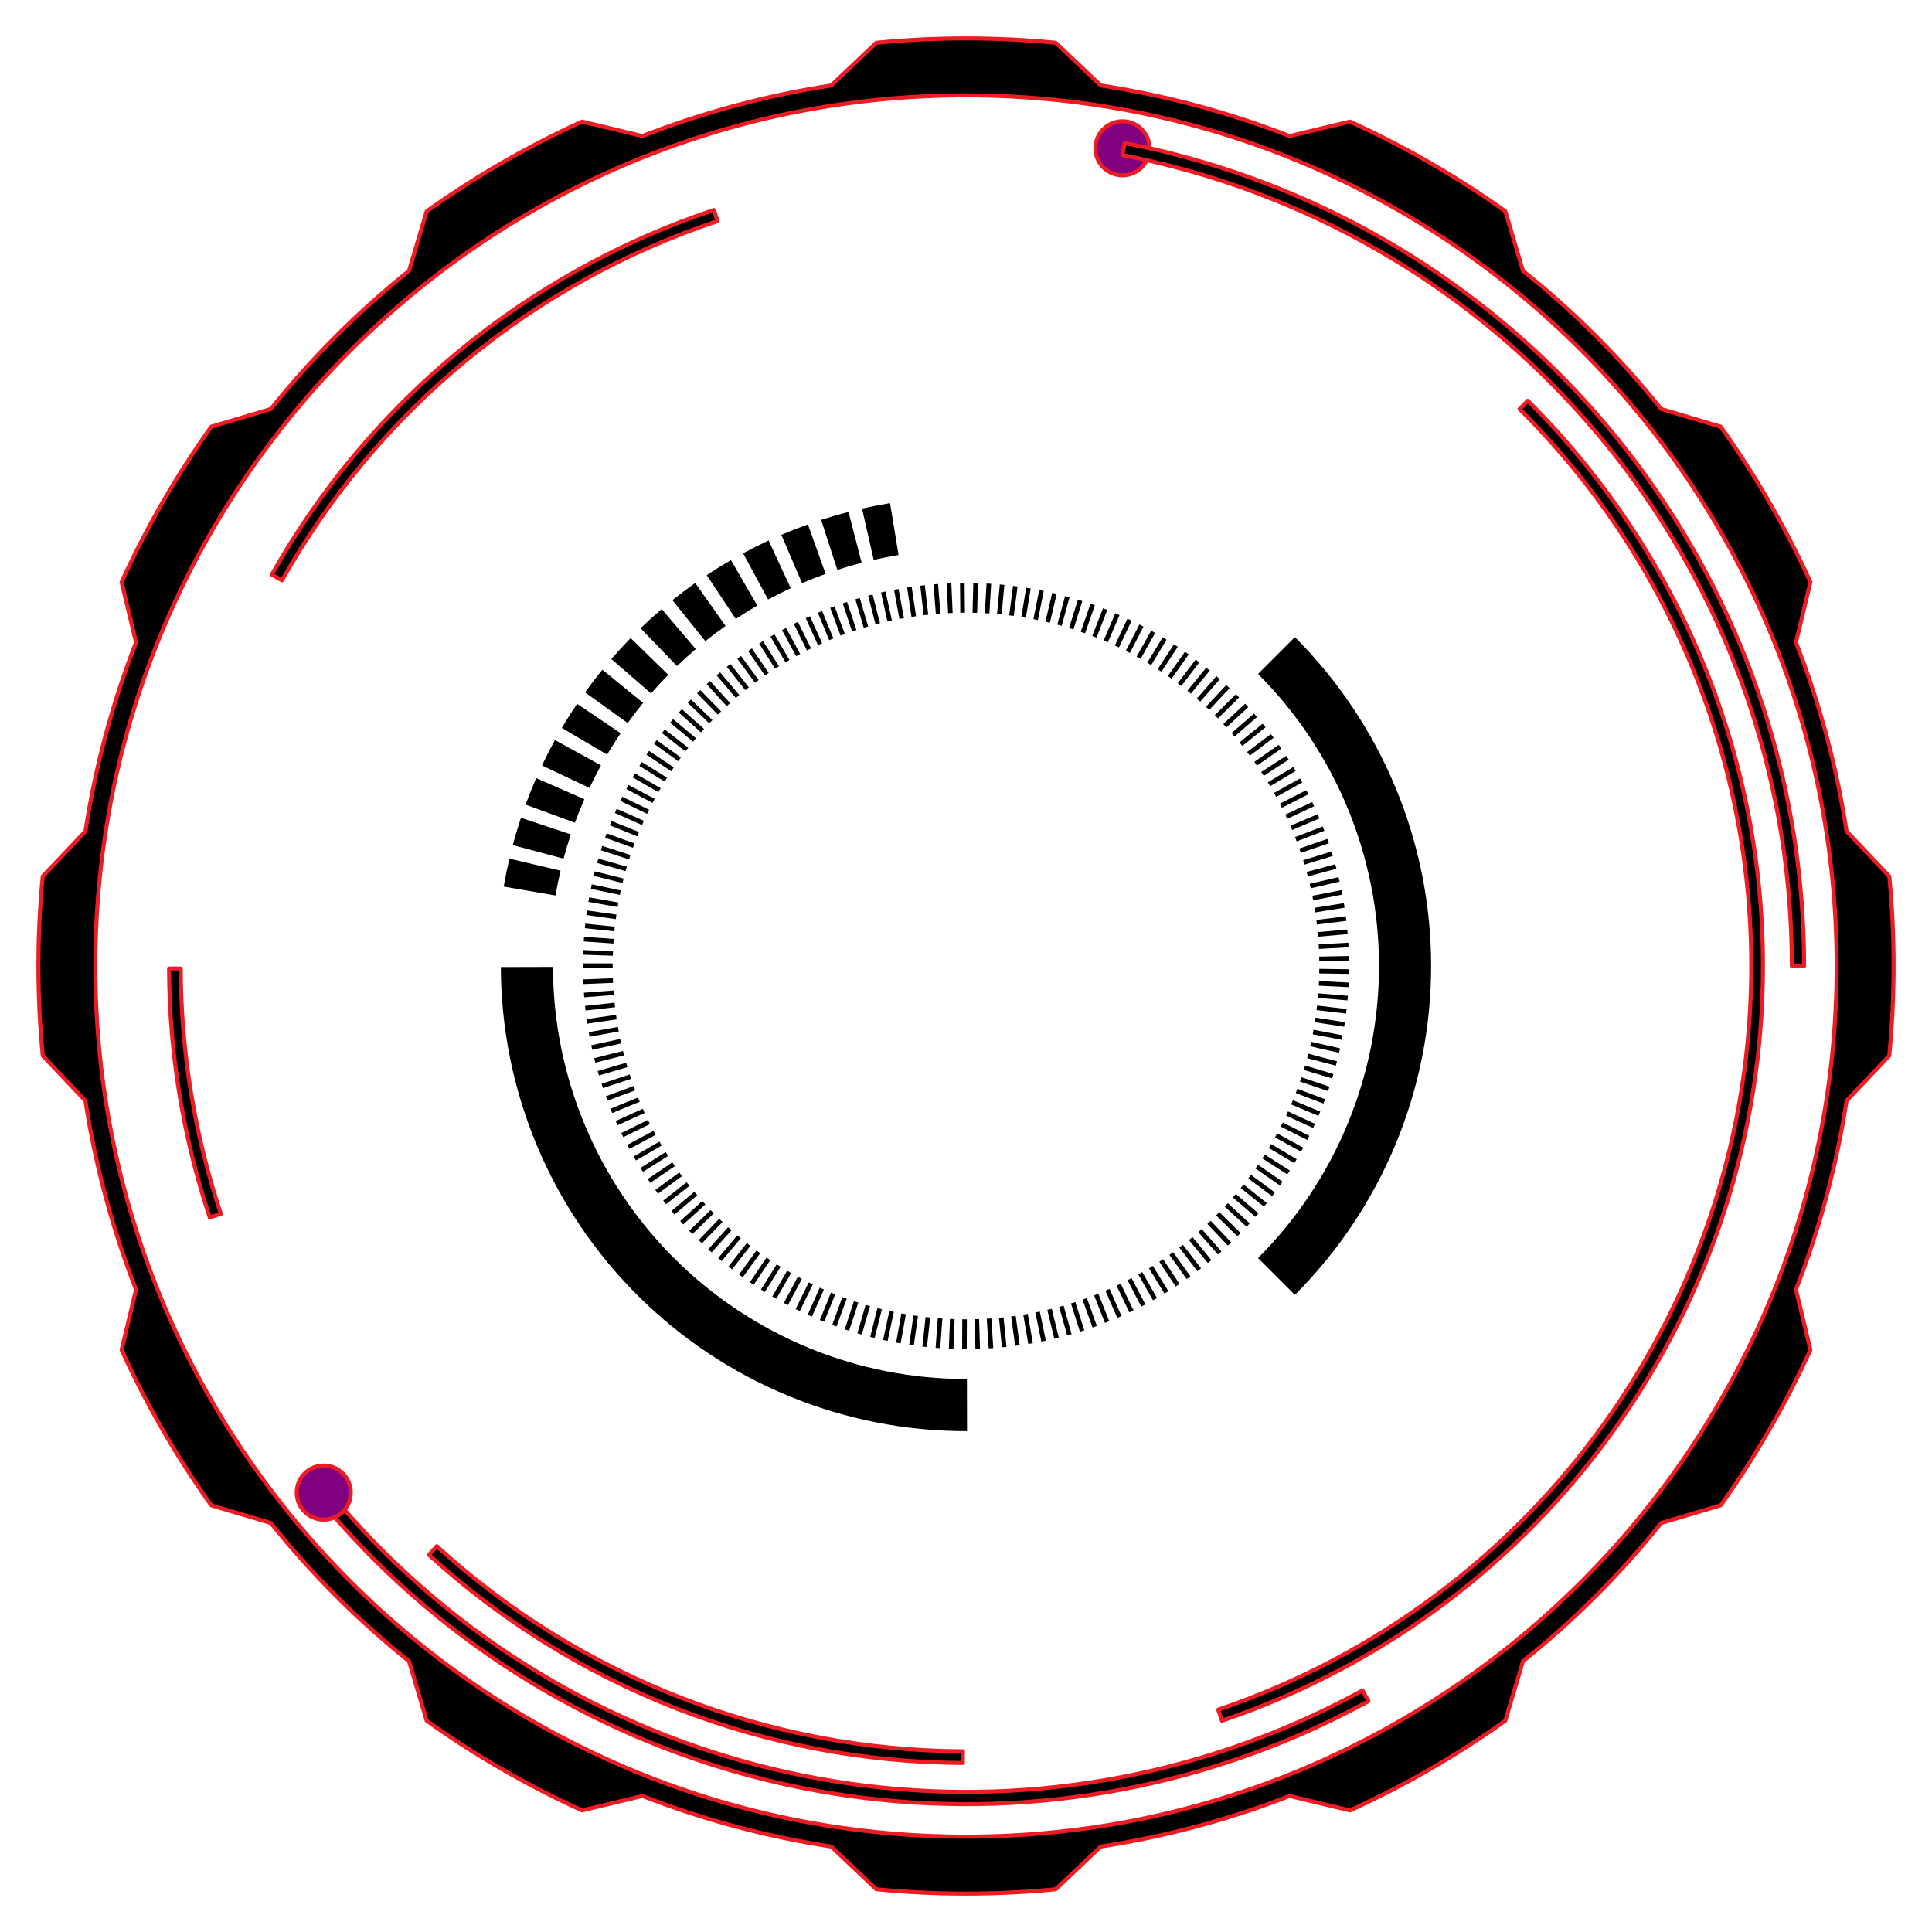
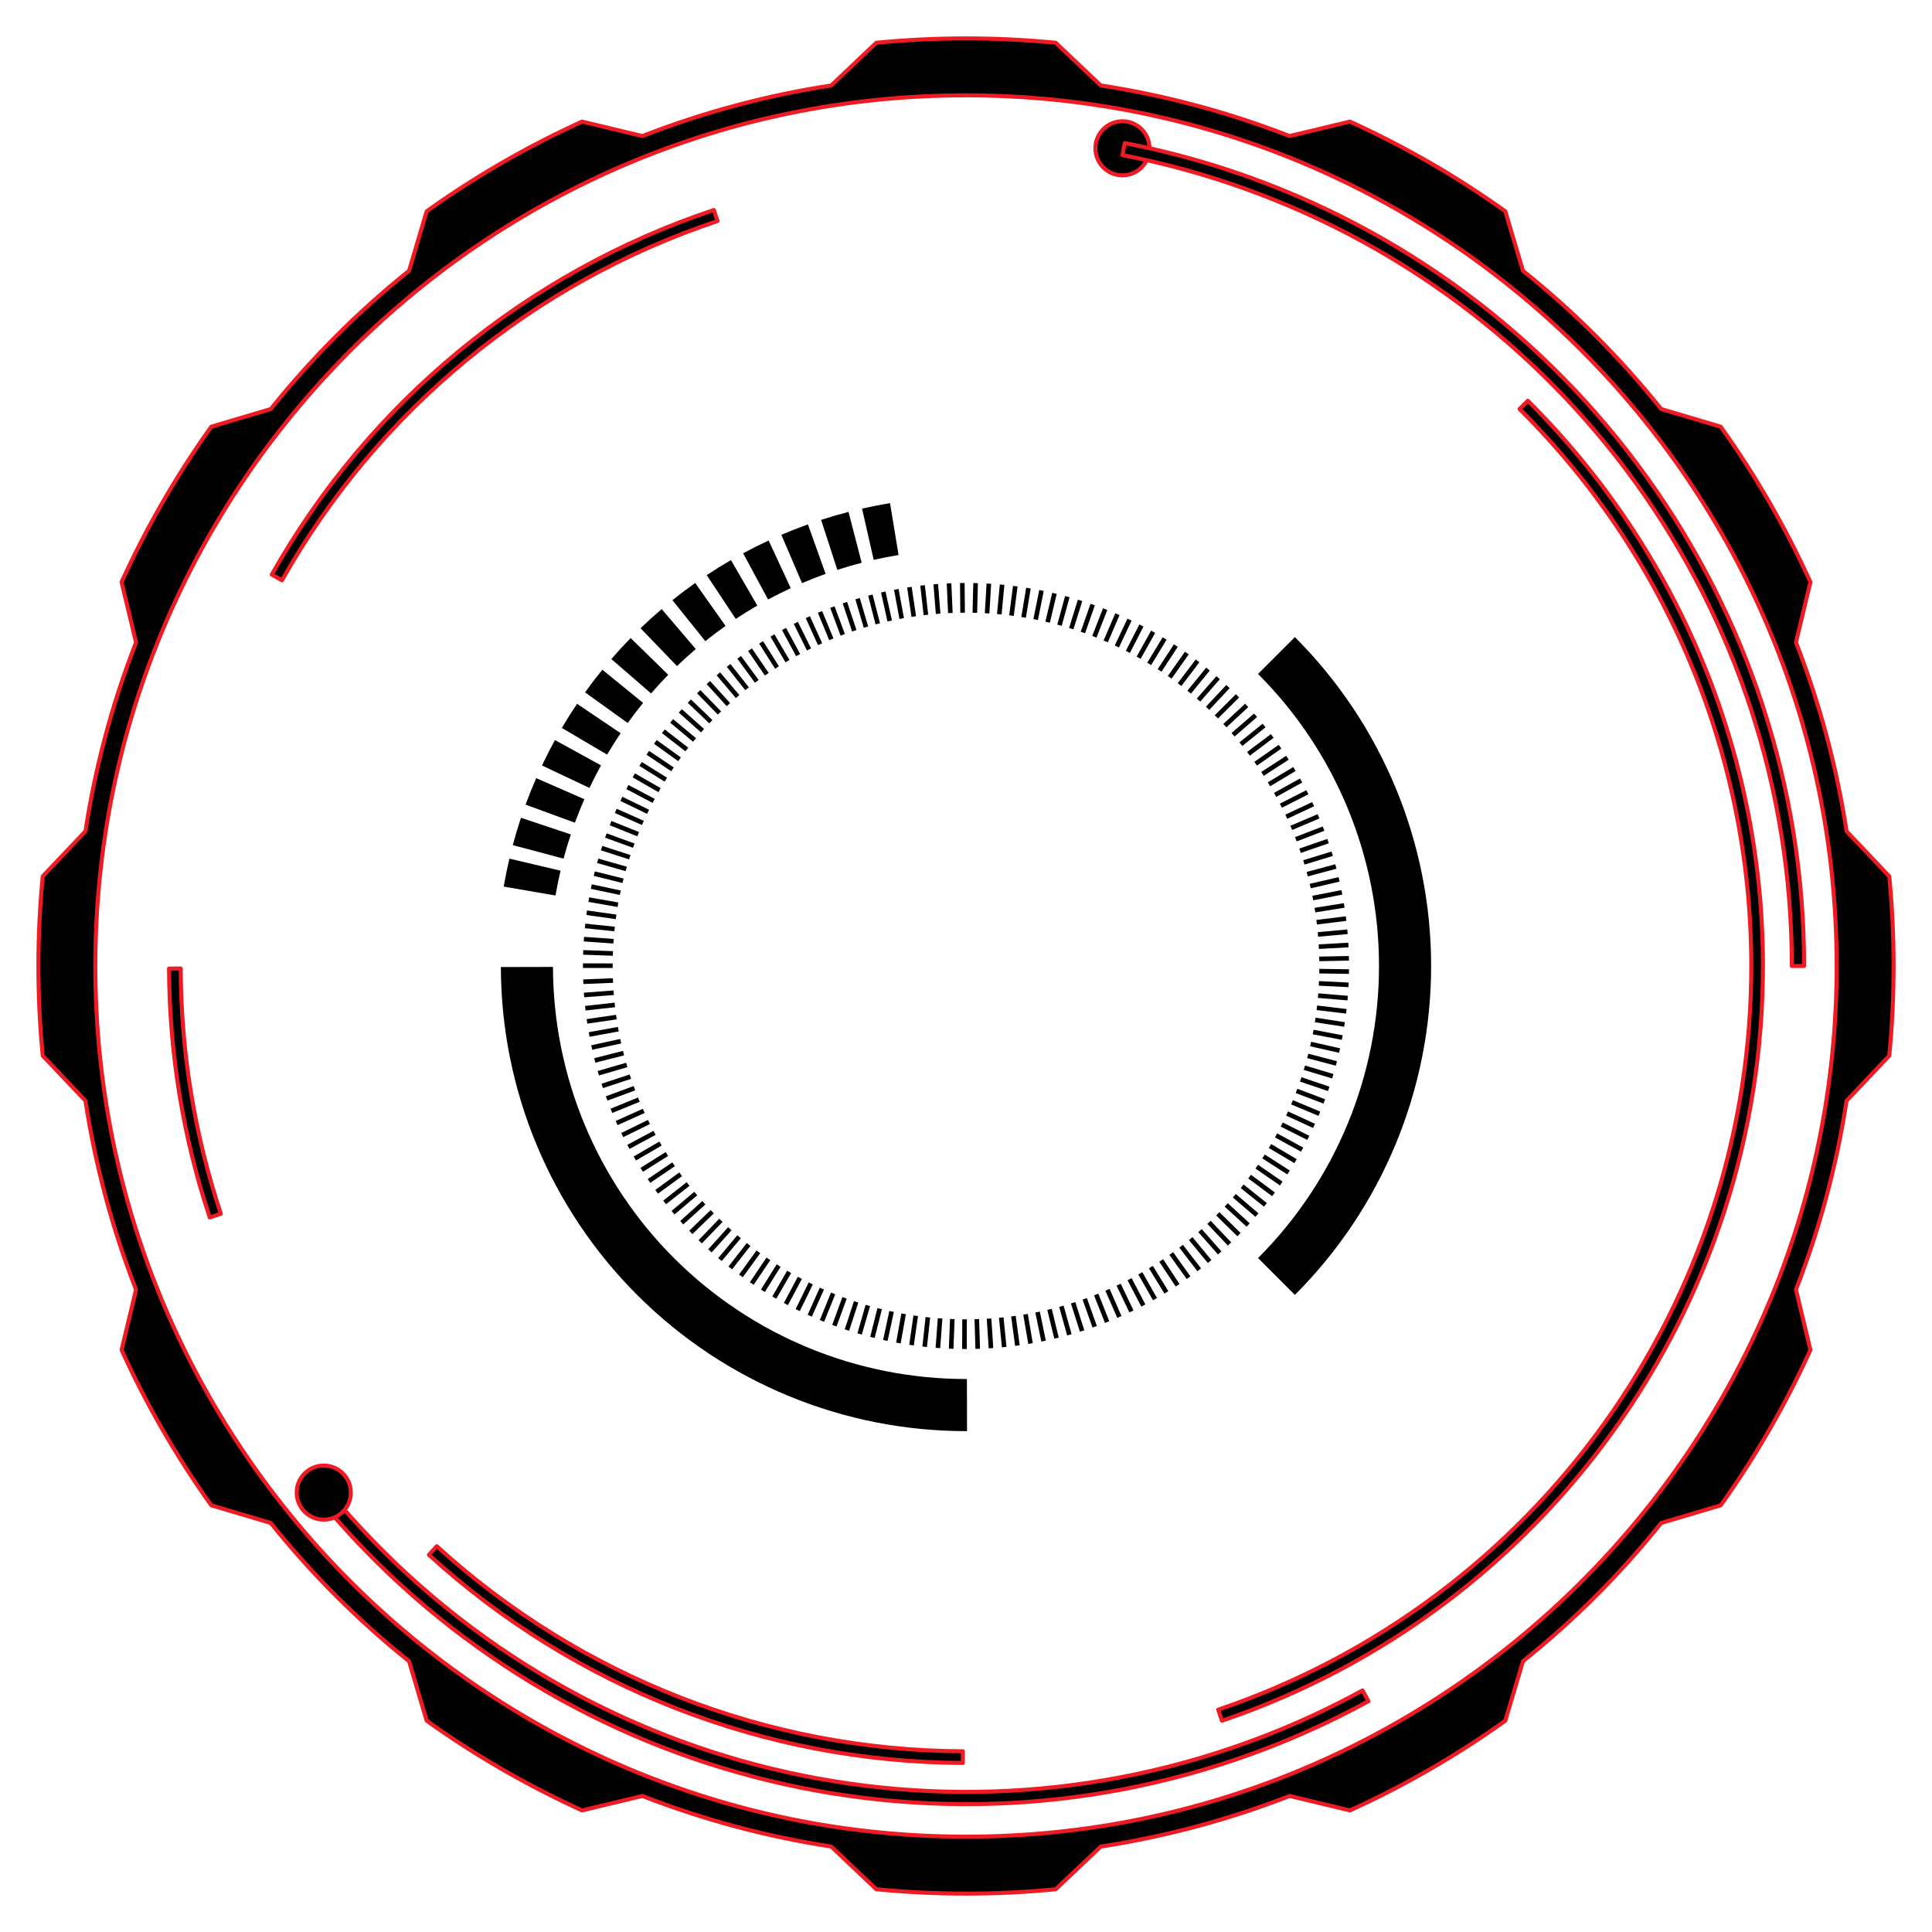
<svg xmlns="http://www.w3.org/2000/svg" xmlns:xlink="http://www.w3.org/1999/xlink" width="100%" height="100%" viewBox="0 0 4000 4000" version="1.1" style="fill-rule:evenodd;clip-rule:evenodd;stroke-linecap:round;stroke-linejoin:round;stroke-miterlimit:1.5;">
  <use xlink:href="#_Image1" x="456.996" y="457.124" width="3085.98px" height="3086.04px" transform="matrix(0.999993,0,0,0.99969,0,0)" />
  <path d="M2529.93,3562.59c671.354,-227.681 1122.24,-858.75 1120.06,-1567.66c-1.345,-437.606 -176.473,-856.753 -486.858,-1165.24l-17.011,17.115c305.845,303.971 478.412,716.989 479.738,1148.19c2.147,698.539 -442.145,1320.38 -1103.68,1544.73l7.75,22.853Z" style="stroke:#ED1C24;stroke-width:8.33px;" />
  <path d="M1477.96,434.76c-388.13,129.45 -714.322,398.487 -915.263,754.893l21.021,11.851c198.002,-351.193 519.423,-616.296 901.877,-743.852l-7.635,-22.892Z" style="stroke:#ED1C24;stroke-width:8.33px;" />
  <path d="M888.071,3219.06c302.289,275.724 696.238,429.302 1105.38,430.925l0.096,-24.131c-403.161,-1.6 -791.349,-152.931 -1089.22,-424.622l-16.262,17.828Z" style="stroke:#ED1C24;stroke-width:8.33px;" />
  <path d="M350.009,2005.3c0.563,175.162 29.014,349.117 84.284,515.331l22.898,-7.615c-54.462,-163.783 -82.496,-335.193 -83.051,-507.793l-24.131,0.077Z" style="stroke:#ED1C24;stroke-width:8.33px;" />
  <path d="M663.312,3106.45c475.376,574.298 1264.46,780.759 1960.19,512.875c71.968,-27.711 142.009,-60.189 209.657,-97.218l-12.185,-22.26c-66.658,36.487 -135.675,68.49 -206.591,95.795c-685.554,263.966 -1463.1,60.525 -1931.52,-505.374l-19.55,16.182Z" style="stroke:#ED1C24;stroke-width:8.33px;" />
-   <circle fill="purple" cx="2323.91" cy="307" r="56" style="stroke:#ED1C24;stroke-width:8.33px;" />
-   <circle fill="purple" cx="670.312" cy="3090.26" r="56" style="stroke:#ED1C24;stroke-width:8.33px;" />
+   <circle cx="2323.91" cy="307" r="56" style="stroke:#ED1C24;fill=A349A4;stroke-width:8.33px;" />
+   <circle cx="670.312" cy="3090.26" r="56" style="stroke:#ED1C24;fill=#A349A4;stroke-width:8.33px;" />
  <path d="M2185.74,88.503c-123.536,-12.004 -247.944,-12.004 -371.48,-0l-93.233,88.401c-133.775,20.471 -264.89,55.603 -390.977,104.762l-124.943,-29.941c-112.987,51.372 -220.728,113.576 -321.711,185.74l-36.541,123.174c-105.618,84.615 -201.601,180.598 -286.216,286.216l-123.174,36.541c-72.164,100.983 -134.368,208.724 -185.74,321.711l29.941,124.943c-49.159,126.087 -84.291,257.202 -104.762,390.977l-88.401,93.233c-12.004,123.536 -12.004,247.944 -0,371.48l88.401,93.233c20.471,133.775 55.603,264.89 104.762,390.977l-29.941,124.943c51.372,112.987 113.576,220.728 185.74,321.711l123.174,36.541c84.615,105.618 180.598,201.601 286.216,286.216l36.541,123.174c100.983,72.164 208.724,134.368 321.711,185.74l124.943,-29.941c126.087,49.159 257.202,84.291 390.977,104.762l93.233,88.401c123.536,12.004 247.944,12.004 371.48,0l93.233,-88.401c133.775,-20.471 264.89,-55.603 390.977,-104.762l124.943,29.941c112.987,-51.372 220.728,-113.576 321.711,-185.74l36.541,-123.174c105.618,-84.615 201.601,-180.598 286.216,-286.216l123.174,-36.541c72.164,-100.983 134.368,-208.724 185.74,-321.711l-29.941,-124.943c49.159,-126.087 84.291,-257.202 104.762,-390.977l88.401,-93.233c12.004,-123.536 12.004,-247.944 0,-371.48l-88.401,-93.233c-20.471,-133.775 -55.603,-264.89 -104.762,-390.977l29.941,-124.943c-51.372,-112.987 -113.576,-220.728 -185.74,-321.711l-123.174,-36.541c-84.615,-105.618 -180.598,-201.601 -286.216,-286.216l-36.541,-123.174c-100.983,-72.164 -208.724,-134.368 -321.711,-185.74l-124.943,29.941c-126.087,-49.159 -257.202,-84.291 -390.977,-104.762l-93.233,-88.401Zm-185.74,108.872c994.896,-0 1802.62,807.729 1802.62,1802.62c0,994.896 -807.729,1802.62 -1802.62,1802.62c-994.896,0 -1802.62,-807.729 -1802.62,-1802.62c-0,-994.896 807.729,-1802.62 1802.62,-1802.62Z" style="stroke:#ED1C24;stroke-width:8.33px;" />
  <path d="M3735.21,1999.97c-0.013,-745.52 -476.234,-1407.71 -1183,-1644.97c-73.11,-24.543 -147.774,-44.184 -223.497,-58.793l-4.808,24.918c74.616,14.395 148.188,33.75 220.229,57.933c696.424,233.785 1165.68,886.291 1165.69,1620.91l25.378,-0Z" style="stroke:#ED1C24;stroke-width:8.33px;" />
  <path d="M2680.93,2680.94c180.597,-180.598 282.056,-425.541 282.056,-680.944c-0,-255.403 -101.459,-500.346 -282.056,-680.944l-76.299,76.299c160.362,160.362 250.453,377.859 250.453,604.645c-0,226.786 -90.091,444.283 -250.453,604.645l76.299,76.299Z" />
  <path d="M1036.98,2002.16c0.573,255.403 102.58,500.118 283.582,680.31c181.002,180.193 426.171,281.102 681.574,280.53l-0.242,-107.902c-226.785,0.508 -444.484,-89.095 -605.205,-249.097c-160.721,-160.002 -251.298,-377.297 -251.807,-604.082l-107.902,0.241Z" />
  <path d="M1054.64,1777.73c-4.508,19.172 -8.432,38.477 -11.765,57.887l107.242,18.419c2.96,-17.235 6.444,-34.377 10.447,-51.4l-105.924,-24.906Zm23.974,-84.579c-6.223,18.685 -11.876,37.556 -16.952,56.585l105.137,28.042c4.507,-16.897 9.527,-33.653 15.053,-50.245l-103.238,-34.382Zm31.525,-82.066c-7.887,18.047 -15.224,36.329 -21.999,54.821l102.17,37.435c6.016,-16.42 12.531,-32.654 19.534,-48.678l-99.705,-43.578Zm38.817,-78.877c-9.487,17.259 -18.446,34.802 -26.867,52.606l98.367,46.521c7.476,-15.809 15.432,-31.387 23.856,-46.712l-95.356,-52.415Zm45.792,-75.045c-11.009,16.331 -21.519,32.992 -31.515,49.962l93.757,55.226c8.875,-15.068 18.207,-29.863 27.983,-44.364l-90.225,-60.824Zm52.39,-70.596c-12.441,15.268 -24.414,30.911 -35.903,46.907l88.377,63.479c10.202,-14.204 20.834,-28.094 31.881,-41.651l-84.355,-68.735Zm58.56,-65.568c-13.771,14.08 -27.109,28.576 -39.998,43.467l82.275,71.211c11.444,-13.223 23.289,-26.095 35.516,-38.597l-77.793,-76.081Zm64.249,-60.005c-14.987,12.778 -29.582,26.008 -43.765,39.673l75.498,78.359c12.594,-12.134 25.554,-23.882 38.862,-35.227l-70.595,-82.805Zm69.413,-53.948c-16.081,11.37 -31.813,23.226 -47.174,35.552l68.103,84.866c13.639,-10.945 27.608,-21.473 41.888,-31.569l-62.817,-88.849Zm74.007,-47.45c-17.044,9.869 -33.783,20.254 -50.196,31.141l60.149,90.676c14.573,-9.667 29.437,-18.888 44.571,-27.651l-54.524,-94.166Zm77.995,-40.563c-17.867,8.287 -35.477,17.116 -52.806,26.474l51.702,95.745c15.387,-8.31 31.024,-16.149 46.889,-23.508l-45.785,-98.711Zm81.343,-33.343c-18.543,6.637 -36.879,13.837 -54.984,21.59l42.832,100.028c16.076,-6.884 32.358,-13.277 48.823,-19.171l-36.671,-102.447Zm84.025,-25.85c-19.067,4.933 -37.979,10.445 -56.711,16.528l33.611,103.492c16.633,-5.402 33.426,-10.296 50.356,-14.677l-27.256,-105.343Zm86.019,-18.146c-19.435,3.188 -38.768,6.968 -57.973,11.332l24.114,106.107c17.053,-3.875 34.22,-7.231 51.477,-10.063l-17.618,-107.376Z" />
  <path d="M1992.26,2731.46c2.577,0.027 5.158,0.04 7.742,0.04c0.606,0 1.211,-0.001 1.766,-0.002l-0.251,61.527l-9.508,-0.039l0.251,-61.526Zm34.866,-0.455l1.882,61.49l-9.504,0.291l-1.882,-61.495c3.165,-0.075 6.325,-0.17 9.504,-0.286Zm-60.219,-0.242c3.159,0.141 6.327,0.262 9.501,0.363l-2.383,61.475l-9.501,-0.368l2.383,-61.47Zm85.545,-1.118l4.012,61.368l-9.488,0.62l-4.012,-61.376c3.185,-0.185 6.365,-0.39 9.488,-0.612Zm-110.86,-0.448c3.156,0.25 6.318,0.48 9.483,0.689l-4.511,61.338l-9.483,-0.697l4.511,-61.33Zm136.125,-1.785l6.134,61.168l-9.46,0.949l-6.135,-61.178c3.16,-0.293 6.314,-0.606 9.461,-0.939Zm-161.371,-0.653c3.146,0.359 6.298,0.698 9.453,1.016l-6.632,61.122l-9.453,-1.026l6.632,-61.112Zm186.545,-2.452l8.247,60.892l-9.422,1.276l-8.248,-60.902c3.165,-0.404 6.323,-0.829 9.423,-1.266Zm-211.693,-0.859c3.13,0.468 6.265,0.915 9.413,1.343l-8.744,60.829l-9.411,-1.352l8.742,-60.82Zm236.745,-3.12l10.349,60.546l-9.372,1.602l-10.351,-60.554c3.127,-0.511 6.247,-1.041 9.374,-1.594Zm-261.763,-1.064c3.111,0.577 6.229,1.133 9.36,1.67l-10.843,60.466l-9.358,-1.678l10.841,-60.458Zm286.661,-3.784l12.438,60.13l-9.311,1.926l-12.439,-60.137c3.117,-0.622 6.226,-1.263 9.312,-1.919Zm-311.519,-1.269c3.094,0.685 6.195,1.351 9.296,1.996l-12.928,60.033l-9.295,-2.002l12.927,-60.027Zm336.234,-4.446l14.511,59.649l-9.238,2.248l-14.513,-59.654c3.099,-0.731 6.189,-1.482 9.24,-2.243Zm-360.901,-1.472c3.066,0.792 6.138,1.565 9.221,2.319l-14.998,59.535l-9.22,-2.323l14.997,-59.531Zm385.401,-5.104l16.569,59.104l-9.155,2.567l-16.569,-59.106c3.071,-0.838 6.134,-1.696 9.155,-2.565Zm-409.846,-1.673c3.036,0.899 6.08,1.779 9.134,2.64l-17.051,58.972l-9.134,-2.641l17.051,-58.971Zm434.102,-5.755l18.608,58.495l-9.061,2.882l-18.607,-58.493c3.037,-0.945 6.065,-1.909 9.06,-2.884Zm-458.295,-1.873c3.004,1.005 6.016,1.991 9.036,2.958l-19.085,58.346l-9.037,-2.956l19.086,-58.348Zm482.276,-6.398l20.627,57.822l-8.955,3.194l-20.626,-57.818c2.995,-1.048 5.982,-2.114 8.954,-3.198Zm-506.188,-2.07c2.965,1.108 5.938,2.198 8.927,3.272l-21.099,57.655l-8.928,-3.267l21.1,-57.66Zm529.865,-7.034l22.624,57.085l-8.839,3.504l-22.622,-57.08c2.947,-1.148 5.884,-2.315 8.837,-3.509Zm-553.466,-2.265c2.929,1.214 5.868,2.409 8.808,3.582l-23.091,56.903l-8.81,-3.575l23.093,-56.91Zm576.81,-7.66l24.598,56.286l-8.712,3.808l-24.595,-56.279c2.917,-1.254 5.823,-2.528 8.709,-3.815Zm-600.072,-2.456c2.879,1.313 5.769,2.607 8.678,3.887l-25.058,56.087l-8.681,-3.878l25.061,-56.096Zm623.056,-8.276l26.545,55.423l-8.575,4.107l-26.541,-55.413c2.877,-1.359 5.744,-2.736 8.571,-4.117Zm-645.95,-2.644c2.835,1.414 5.681,2.809 8.537,4.187l-26.998,55.208l-8.542,-4.177l27.003,-55.218Zm668.545,-8.881l28.465,54.495l-8.428,4.402l-28.459,-54.485c2.828,-1.458 5.645,-2.934 8.422,-4.412Zm-691.045,-2.828c2.786,1.512 5.582,3.006 8.386,4.481l-28.909,54.264l-8.391,-4.47l28.914,-54.275Zm713.225,-9.474l30.352,53.502l-8.27,4.691l-30.346,-53.491c2.771,-1.553 5.532,-3.123 8.264,-4.702Zm-735.303,-3.009c2.727,1.605 5.465,3.192 8.225,4.769l-30.789,53.257l-8.231,-4.759l30.795,-53.267Zm757.043,-10.055l32.204,52.444l-8.102,4.976l-32.198,-52.435c2.706,-1.642 5.401,-3.302 8.096,-4.985Zm-778.675,-3.186c2.674,1.701 5.359,3.385 8.055,5.052l-32.633,52.184l-8.061,-5.041l32.639,-52.195Zm799.948,-10.622l34.02,51.321l-7.925,5.254l-34.014,-51.312c2.653,-1.739 5.294,-3.493 7.919,-5.263Zm-821.107,-3.358c2.609,1.79 5.23,3.563 7.875,5.327l-34.44,51.047l-7.882,-5.318l34.447,-51.056Zm841.889,-11.176l35.795,50.133l-7.738,5.525l-35.789,-50.126c2.59,-1.827 5.168,-3.672 7.732,-5.532Zm-862.552,-3.527c2.548,1.881 5.11,3.746 7.687,5.596l-36.206,49.845l-7.693,-5.587l36.212,-49.854Zm882.82,-11.716l37.526,48.881l-7.542,5.79l-37.521,-48.875c2.519,-1.911 5.024,-3.838 7.537,-5.796Zm-902.963,-3.69c2.483,1.967 4.978,3.919 7.489,5.857l-37.927,48.58l-7.494,-5.851l37.932,-48.586Zm922.692,-12.242l39.21,47.566l-7.337,6.047l-39.205,-47.56c2.454,-2 4.895,-4.014 7.332,-6.053Zm-942.291,-3.849c2.412,2.05 4.837,4.086 7.283,6.112l-39.601,47.251l-7.287,-6.107l39.605,-47.256Zm961.46,-12.752l40.844,46.187l-7.123,6.299l-40.841,-46.185c2.38,-2.078 4.745,-4.172 7.12,-6.301Zm-980.493,-4.004c2.341,2.133 4.695,4.251 7.069,6.359l-41.226,45.861l-7.071,-6.356l41.228,-45.864Zm999.078,-13.248l42.425,44.749l-6.899,6.542l-42.424,-44.748c2.31,-2.163 4.606,-4.34 6.898,-6.543Zm-1017.52,-4.153c2.269,2.215 4.551,4.415 6.846,6.598l-42.796,44.411l-6.847,-6.598l42.797,-44.411Zm1035.5,-13.727l43.951,43.252l-6.669,6.777l-43.951,-43.252c2.243,-2.251 4.472,-4.515 6.669,-6.777Zm-1053.34,-4.298c2.185,2.285 4.384,4.556 6.615,6.83l-44.312,42.901l-6.613,-6.831l44.31,-42.9Zm1070.69,-14.19l45.42,41.697l-6.43,7.004l-45.422,-41.699c2.164,-2.326 4.313,-4.666 6.432,-7.002Zm-1087.9,-4.438c2.104,2.358 4.223,4.703 6.375,7.053l-45.768,41.336l-6.373,-7.056l45.766,-41.333Zm1104.61,-14.637l46.828,40.09l-6.184,7.222l-46.832,-40.093c2.074,-2.388 4.133,-4.79 6.188,-7.219Zm-1121.16,-4.573c2.026,2.436 4.069,4.858 6.129,7.269l-47.165,39.717l-6.125,-7.273l47.161,-39.713Zm1137.2,-15.067l48.175,38.431l-5.929,7.433l-48.181,-38.436c1.994,-2.463 3.973,-4.94 5.935,-7.428Zm-1153.08,-4.702c1.941,2.504 3.898,4.994 5.874,7.476l-48.499,38.048l-5.869,-7.481l48.494,-38.043Zm1168.44,-15.479l49.46,36.724l-5.668,7.633l-49.468,-36.729c1.912,-2.534 3.807,-5.082 5.676,-7.628Zm-1183.63,-4.826c1.86,2.579 3.737,5.144 5.613,7.674l-49.771,36.33l-5.606,-7.679l49.764,-36.325Zm1198.28,-15.874l50.68,34.971l-5.4,7.826l-50.689,-34.977c1.816,-2.589 3.615,-5.19 5.409,-7.82Zm-1212.77,-4.944c1.759,2.625 3.535,5.238 5.345,7.864l-50.979,34.567l-5.336,-7.869l50.97,-34.562Zm1226.69,-16.25l51.836,33.177l-5.125,8.008l-51.847,-33.184c1.731,-2.659 3.446,-5.33 5.136,-8.001Zm-1240.45,-5.057c1.678,2.702 3.374,5.391 5.069,8.044l-52.121,32.764l-5.06,-8.05l52.112,-32.758Zm1253.63,-16.608l52.928,31.344l-4.845,8.181l-52.939,-31.35c1.633,-2.708 3.248,-5.428 4.856,-8.175Zm-1266.64,-5.163c1.578,2.748 3.173,5.484 4.788,8.214l-53.199,30.922l-4.778,-8.221l53.189,-30.915Zm1279.07,-16.947l53.956,29.475l-4.559,8.344l-53.965,-29.481c1.538,-2.764 3.058,-5.539 4.568,-8.338Zm-1291.32,-5.264c1.485,2.807 2.988,5.604 4.5,8.376l-54.211,29.044l-4.49,-8.381l54.201,-29.039Zm1302.97,-17.266l54.918,27.574l-4.266,8.497l-54.928,-27.579c1.445,-2.823 2.872,-5.657 4.276,-8.492Zm-1314.44,-5.357c1.386,2.857 2.79,5.705 4.206,8.527l-55.159,27.133l-4.197,-8.531l55.15,-27.129Zm1325.3,-17.565l55.817,25.642l-3.97,8.64l-55.825,-25.646c1.345,-2.87 2.671,-5.75 3.978,-8.636Zm-1335.97,-5.445c1.284,2.9 2.586,5.789 3.907,8.668l-56.042,25.194l-3.899,-8.672l56.034,-25.19Zm1346.03,-17.842l56.652,23.683l-3.668,8.772l-56.658,-23.686c1.243,-2.912 2.467,-5.834 3.674,-8.769Zm-1355.89,-5.527c1.178,2.933 2.375,5.856 3.602,8.799l-56.86,23.228l-3.596,-8.802l56.854,-23.225Zm1365.13,-18.098l57.423,21.699l-3.361,8.894l-57.428,-21.701c1.141,-2.956 2.263,-5.922 3.366,-8.892Zm-1374.18,-5.601c1.079,2.984 2.178,5.959 3.293,8.919l-57.616,21.237l-3.288,-8.921l57.611,-21.235Zm1382.59,-18.332l58.132,19.692l-3.051,9.005l-58.135,-19.693c1.036,-2.991 2.054,-5.991 3.054,-9.004Zm-1390.8,-5.67c0.977,3.028 1.974,6.048 2.979,9.029l-58.307,19.224l-2.977,-9.03l58.305,-19.223Zm1398.36,-18.543l58.777,17.664l-2.736,9.106l-58.778,-17.665c0.932,-3.027 1.844,-6.064 2.737,-9.105Zm-1405.73,-5.731c0.872,3.065 1.763,6.122 2.661,9.128l-58.936,17.19l-2.662,-9.128l58.937,-17.19Zm1412.44,-18.732l59.36,15.618l-2.42,9.195l-59.357,-15.617c0.824,-3.055 1.629,-6.117 2.417,-9.196Zm-1418.96,-5.784c0.765,3.094 1.549,6.18 2.341,9.215l-59.501,15.138l-2.344,-9.215l59.504,-15.138Zm1424.81,-18.898l59.878,13.553l-2.099,9.273l-59.872,-13.552c0.717,-3.082 1.414,-6.172 2.093,-9.274Zm-1430.46,-5.831c0.654,3.114 1.329,6.222 2.017,9.291l-60.001,13.069l-2.024,-9.291l60.008,-13.069Zm1435.46,-19.041l60.33,11.473l-1.776,9.341l-60.323,-11.472c0.61,-3.108 1.2,-6.223 1.769,-9.342Zm-1440.24,-5.87c0.545,3.128 1.109,6.249 1.693,9.356l-60.436,10.984l-1.701,-9.355l60.444,-10.985Zm1444.36,-19.159l60.715,9.378l-1.451,9.397l-60.706,-9.377c0.501,-3.127 0.982,-6.26 1.442,-9.398Zm-1448.28,-5.902c0.433,3.132 0.887,6.258 1.365,9.409l-60.803,8.885l-1.375,-9.407l60.813,-8.887Zm1451.53,-19.254l61.029,7.27l-1.124,9.441l-61.02,-7.269c0.391,-3.141 0.763,-6.287 1.115,-9.442Zm-1454.57,-5.928c0.327,3.166 0.675,6.326 1.039,9.452l-61.101,6.774l-1.048,-9.45l61.11,-6.776Zm1456.94,-19.326l61.269,5.153l-0.796,9.475l-61.261,-5.152c0.282,-3.155 0.545,-6.314 0.788,-9.476Zm-1459.11,-5.944c0.216,3.155 0.452,6.304 0.711,9.481l-61.324,4.655l-0.719,-9.481l61.332,-4.655Zm1460.62,-19.375l61.432,3.027l-0.468,9.496l-61.425,-3.026c0.174,-3.158 0.328,-6.324 0.461,-9.497Zm-1461.91,-5.955c0.109,3.176 0.237,6.346 0.385,9.5l-61.47,2.527l-0.39,-9.5l61.475,-2.527Zm1462.55,-19.4l61.51,0.896l-0.139,9.506l-61.507,-0.895c0.065,-3.181 0.111,-6.346 0.136,-9.507Zm-1462.96,-11.267c-0.014,1.821 -0.02,3.596 -0.02,5.372c-0,1.373 0.004,2.744 0.012,4.136l-61.535,-0.052l0.008,-9.508l61.535,0.052Zm1462.73,-14.095l61.5,-1.237l0.192,9.506l-61.504,1.237c-0.042,-3.193 -0.105,-6.381 -0.188,-9.506Zm-1462.11,-11.259c-0.131,3.161 -0.242,6.329 -0.332,9.502l-61.491,-2.185l0.338,-9.502l61.485,2.185Zm1461.01,-14.08l61.404,-3.368l0.521,9.494l-61.411,3.368c-0.151,-3.176 -0.323,-6.347 -0.514,-9.494Zm-1459.53,-11.24c-0.239,3.157 -0.459,6.319 -0.658,9.485l-61.361,-4.314l0.667,-9.484l61.352,4.313Zm1457.56,-14.047l61.226,-5.493l0.85,9.47l-61.236,5.493c-0.26,-3.153 -0.539,-6.301 -0.84,-9.47Zm-1455.2,-11.207c-0.349,3.147 -0.678,6.3 -0.986,9.457l-61.15,-6.436l0.995,-9.456l61.141,6.435Zm1452.36,-13.998l60.973,-7.609l1.178,9.435l-60.984,7.61c-0.37,-3.161 -0.76,-6.316 -1.167,-9.436Zm-1449.13,-11.16c-0.457,3.132 -0.895,6.271 -1.312,9.417l-60.865,-8.548l1.322,-9.416l60.855,8.547Zm1445.42,-13.932l60.648,-9.714l1.504,9.388l-60.658,9.715c-0.476,-3.125 -0.973,-6.244 -1.494,-9.389Zm-1441.31,-11.099c-0.567,3.117 -1.114,6.241 -1.64,9.366l-60.507,-10.65l1.648,-9.364l60.499,10.648Zm1436.73,-13.85l60.255,-11.806l1.828,9.331l-60.262,11.807c-0.587,-3.117 -1.194,-6.227 -1.821,-9.332Zm-1431.76,-11.024c-0.675,3.094 -1.33,6.196 -1.966,9.303l-60.08,-12.736l1.971,-9.302l60.075,12.735Zm1426.3,-13.749l59.794,-13.885l2.15,9.262l-59.798,13.885c-0.697,-3.101 -1.414,-6.195 -2.146,-9.262Zm-1420.46,-10.937c-0.782,3.068 -1.545,6.143 -2.289,9.228l-59.588,-14.807l2.293,-9.227l59.584,14.806Zm1414.15,-13.632l59.267,-15.946l2.471,9.181l-59.27,15.947c-0.806,-3.077 -1.631,-6.146 -2.468,-9.182Zm-1407.45,-10.835c-0.889,3.039 -1.759,6.086 -2.61,9.143l-59.031,-16.862l2.612,-9.142l59.029,16.861Zm1400.28,-13.498l58.678,-17.991l2.787,9.09l-58.677,17.991c-0.912,-3.045 -1.844,-6.083 -2.788,-9.09Zm-1392.73,-10.72c-0.995,3.007 -1.972,6.023 -2.929,9.046l-58.409,-18.898l2.926,-9.046l58.412,18.898Zm1384.71,-13.347l58.024,-20.016l3.101,8.988l-58.022,20.015c-1.016,-3.006 -2.051,-6.003 -3.103,-8.987Zm-1376.32,-10.592c-1.1,2.971 -2.182,5.951 -3.243,8.938l-57.725,-20.914l3.238,-8.939l57.73,20.915Zm1367.47,-13.18l57.308,-22.021l3.41,8.876l-57.303,22.018c-1.117,-2.96 -2.253,-5.91 -3.415,-8.873Zm-1358.25,-10.451c-1.204,2.932 -2.39,5.875 -3.553,8.819l-56.978,-22.907l3.547,-8.822l56.984,22.91Zm1348.57,-12.997l56.528,-24.002l3.716,8.752l-56.52,23.998c-1.226,-2.932 -2.47,-5.854 -3.724,-8.748Zm-1338.53,-10.298c-1.305,2.889 -2.593,5.789 -3.858,8.69l-56.168,-24.877l3.85,-8.693l56.176,24.88Zm1328.04,-12.798l55.685,-25.957l4.017,8.618l-55.676,25.953c-1.319,-2.87 -2.656,-5.73 -4.026,-8.614Zm-1317.19,-10.132c-1.405,2.84 -2.791,5.69 -4.159,8.55l-55.294,-26.819l4.149,-8.555l55.304,26.824Zm1305.91,-12.583l54.777,-27.885l4.313,8.473l-54.767,27.88c-1.419,-2.825 -2.856,-5.64 -4.323,-8.468Zm-1294.27,-9.954c-1.504,2.792 -2.991,5.596 -4.454,8.4l-54.356,-28.733l4.444,-8.406l54.366,28.739Zm1282.2,-12.355l53.804,-29.782l4.604,8.319l-53.794,29.776c-1.515,-2.772 -3.048,-5.533 -4.614,-8.313Zm-1269.79,-9.764c-1.599,2.737 -3.18,5.485 -4.742,8.24l-53.354,-30.615l4.732,-8.247l53.364,30.622Zm1256.95,-12.111l52.766,-31.646l4.89,8.154l-52.756,31.64c-1.618,-2.732 -3.254,-5.451 -4.9,-8.148Zm-1243.78,-9.564c-1.689,2.675 -3.362,5.361 -5.025,8.072l-52.287,-32.464l5.015,-8.078l52.297,32.47Zm1230.2,-11.853l51.663,-33.473l5.17,7.98l-51.654,33.466c-1.703,-2.66 -3.423,-5.308 -5.179,-7.973Zm-1216.29,-9.352c-1.787,2.625 -3.558,5.261 -5.301,7.893l-51.156,-34.274l5.293,-7.898l51.164,34.279Zm1201.97,-11.581l50.496,-35.26l5.443,7.795l-50.487,35.254c-1.795,-2.6 -3.606,-5.189 -5.452,-7.789Zm-1187.33,-9.129c-1.871,2.553 -3.727,5.12 -5.57,7.705l-49.96,-36.043l5.563,-7.711l49.967,36.049Zm1172.3,-11.297l49.264,-37.004l5.71,7.602l-49.256,36.999c-1.893,-2.55 -3.802,-5.087 -5.718,-7.597Zm-1156.96,-8.895c-1.96,2.489 -3.904,4.991 -5.833,7.508l-48.7,-37.769l5.827,-7.513l48.706,37.774Zm1141.23,-10.999l47.968,-38.703l5.97,7.399l-47.961,38.699c-1.971,-2.471 -3.958,-4.93 -5.977,-7.395Zm-1125.21,-8.652c-2.045,2.421 -4.074,4.855 -6.089,7.302l-47.377,-39.447l6.084,-7.306l47.382,39.451Zm1108.81,-10.688l46.608,-40.353l6.224,7.188l-46.605,40.349c-2.066,-2.415 -4.148,-4.817 -6.227,-7.184Zm-1092.11,-8.399c-2.127,2.35 -4.24,4.713 -6.336,7.089l-45.992,-41.076l6.334,-7.091l45.994,41.078Zm1075.05,-10.365l45.188,-41.951l6.469,6.968l-45.186,41.949c-2.141,-2.334 -4.296,-4.654 -6.471,-6.966Zm-1057.71,-8.136c-2.211,2.279 -4.407,4.572 -6.577,6.867l-44.546,-42.651l6.576,-6.868l44.547,42.652Zm1040.02,-10.03l43.709,-43.494l6.706,6.74l-43.708,43.494c-2.218,-2.257 -4.45,-4.5 -6.707,-6.74Zm-1022.05,-7.863c-2.283,2.197 -4.552,4.409 -6.808,6.636l-43.042,-44.171l6.809,-6.635l43.041,44.17Zm1003.75,-9.683l42.172,-44.98l6.936,6.503l-42.174,44.982c-2.295,-2.182 -4.605,-4.349 -6.934,-6.505Zm-985.172,-7.581c-2.357,2.116 -4.7,4.248 -7.033,6.398l-41.482,-45.633l7.036,-6.396l41.479,45.631Zm966.272,-9.325l40.58,-46.407l7.157,6.258l-40.583,46.411c-2.376,-2.107 -4.766,-4.198 -7.154,-6.262Zm-947.116,-7.29c-2.435,2.04 -4.858,4.095 -7.249,6.152l-39.867,-47.035l7.252,-6.148l39.864,47.031Zm927.644,-8.955l38.937,-47.774l7.37,6.007l-38.941,47.779c-2.443,-2.02 -4.899,-4.025 -7.366,-6.012Zm-907.926,-6.991c-2.505,1.955 -4.997,3.927 -7.457,5.899l-38.202,-48.376l7.461,-5.892l38.198,48.369Zm887.906,-8.575l37.244,-49.077l7.574,5.748l-37.249,49.084c-2.507,-1.931 -5.026,-3.847 -7.569,-5.755Zm-867.65,-6.682c-2.563,1.861 -5.113,3.739 -7.656,5.638l-36.489,-49.652l7.661,-5.631l36.484,49.645Zm847.104,-8.183l35.505,-50.318l7.769,5.482l-35.511,50.326c-2.578,-1.849 -5.168,-3.681 -7.763,-5.49Zm-826.333,-6.367c-2.63,1.775 -5.247,3.566 -7.846,5.371l-34.731,-50.865l7.852,-5.362l34.725,50.856Zm805.285,-7.781l33.724,-51.494l7.954,5.209l-33.73,51.503c-2.642,-1.76 -5.297,-3.503 -7.948,-5.218Zm-784.023,-6.042c-2.686,1.682 -5.362,3.381 -8.027,5.096l-32.93,-52.013l8.033,-5.086l32.924,52.003Zm762.498,-7.37l31.902,-52.605l8.13,4.93l-31.909,52.615c-2.698,-1.665 -5.407,-3.312 -8.123,-4.94Zm-740.768,-5.709c-2.734,1.581 -5.456,3.18 -8.199,4.815l-31.092,-53.097l8.205,-4.804l31.086,53.086Zm718.789,-6.949l30.044,-53.653l8.296,4.646l-30.05,53.663c-2.752,-1.57 -5.516,-3.122 -8.29,-4.656Zm-696.618,-5.37c-2.794,1.49 -5.576,2.996 -8.361,4.528l-29.217,-54.115l8.366,-4.517l29.212,54.104Zm674.213,-6.518l28.152,-54.635l8.452,4.355l-28.157,54.645c-2.801,-1.47 -5.612,-2.923 -8.447,-4.365Zm-651.627,-5.023c-2.845,1.392 -5.679,2.801 -8.513,4.234l-27.31,-55.067l8.517,-4.225l27.306,55.058Zm628.821,-6.08l26.229,-55.553l8.598,4.059l-26.234,55.563c-2.855,-1.375 -5.721,-2.732 -8.593,-4.069Zm-605.846,-4.669c-2.887,1.29 -5.764,2.598 -8.655,3.935l-25.374,-55.956l8.66,-3.926l25.369,55.947Zm582.666,-5.632l24.279,-56.408l8.733,3.759l-24.282,56.415c-2.903,-1.275 -5.815,-2.531 -8.73,-3.766Zm-559.329,-4.309c-2.947,1.195 -5.885,2.409 -8.788,3.63l-23.409,-56.78l8.79,-3.624l23.407,56.774Zm535.803,-5.178l22.302,-57.199l8.859,3.454l-22.305,57.204c-2.944,-1.172 -5.897,-2.325 -8.856,-3.459Zm-512.133,-3.944c-2.972,1.086 -5.935,2.191 -8.909,3.322l-21.421,-57.541l8.911,-3.317l21.419,57.536Zm488.29,-4.716l20.302,-57.927l8.973,3.144l-20.304,57.931c-2.979,-1.068 -5.968,-2.116 -8.971,-3.148Zm-464.316,-3.573c-3.016,0.984 -6.024,1.988 -9.019,3.008l-19.41,-58.238l9.021,-3.006l19.408,58.236Zm440.184,-4.248l18.281,-58.593l9.076,2.832l-18.281,58.593c-3.015,-0.963 -6.04,-1.907 -9.076,-2.832Zm-415.934,-3.198c-3.053,0.879 -6.098,1.777 -9.119,2.691l-17.378,-58.872l9.119,-2.692l17.378,58.873Zm391.543,-3.775l16.24,-59.194l9.169,2.515l-16.239,59.192c-3.049,-0.857 -6.106,-1.695 -9.17,-2.513Zm-367.047,-2.819c-3.083,0.772 -6.157,1.564 -9.208,2.371l-15.327,-59.442l9.207,-2.374l15.328,59.445Zm342.428,-3.297l14.18,-59.732l9.251,2.196l-14.179,59.728c-3.074,-0.75 -6.155,-1.479 -9.252,-2.192Zm-317.718,-2.436c-3.104,0.663 -6.2,1.346 -9.285,2.048l-13.259,-59.949l9.283,-2.053l13.261,59.954Zm292.901,-2.816l12.104,-60.205l9.322,1.874l-12.103,60.198c-3.102,-0.642 -6.21,-1.264 -9.323,-1.867Zm-268.006,-2.051c-3.117,0.553 -6.228,1.126 -9.35,1.722l-11.177,-60.389l9.349,-1.731l11.178,60.398Zm243.021,-2.332l10.014,-60.611l9.381,1.549l-10.012,60.603c-3.12,-0.534 -6.246,-1.047 -9.383,-1.541Zm-217.972,-1.665c-3.157,0.447 -6.309,0.915 -9.404,1.396l-9.08,-60.763l9.403,-1.405l9.081,60.772Zm192.851,-1.847l7.91,-60.947l9.429,1.223l-7.909,60.938c-3.136,-0.424 -6.278,-0.828 -9.43,-1.214Zm-167.679,-1.278c-3.156,0.337 -6.306,0.693 -9.447,1.069l-6.971,-61.066l9.447,-1.078l6.971,61.075Zm142.452,-1.36l5.795,-61.211l9.465,0.896l-5.793,61.202c-3.149,-0.316 -6.303,-0.611 -9.467,-0.887Zm-117.188,-0.89c-3.183,0.228 -6.362,0.476 -9.479,0.741l-4.851,-61.296l9.478,-0.75l4.852,61.305Zm91.886,-0.875l3.67,-61.398l9.491,0.567l-3.67,61.39c-3.158,-0.206 -6.322,-0.393 -9.491,-0.559Zm-66.56,-0.504c-3.166,0.117 -6.328,0.255 -9.499,0.415l-2.724,-61.45l9.498,-0.421l2.725,61.456Zm41.213,-0.391l1.54,-61.503l9.505,0.238l-1.54,61.498c-3.165,-0.098 -6.333,-0.176 -9.505,-0.233Zm-15.855,-0.12c-3.181,0.009 -6.358,0.04 -9.508,0.09l-0.593,-61.52l9.508,-0.091l0.593,61.521Z" />
  <defs />
</svg>
